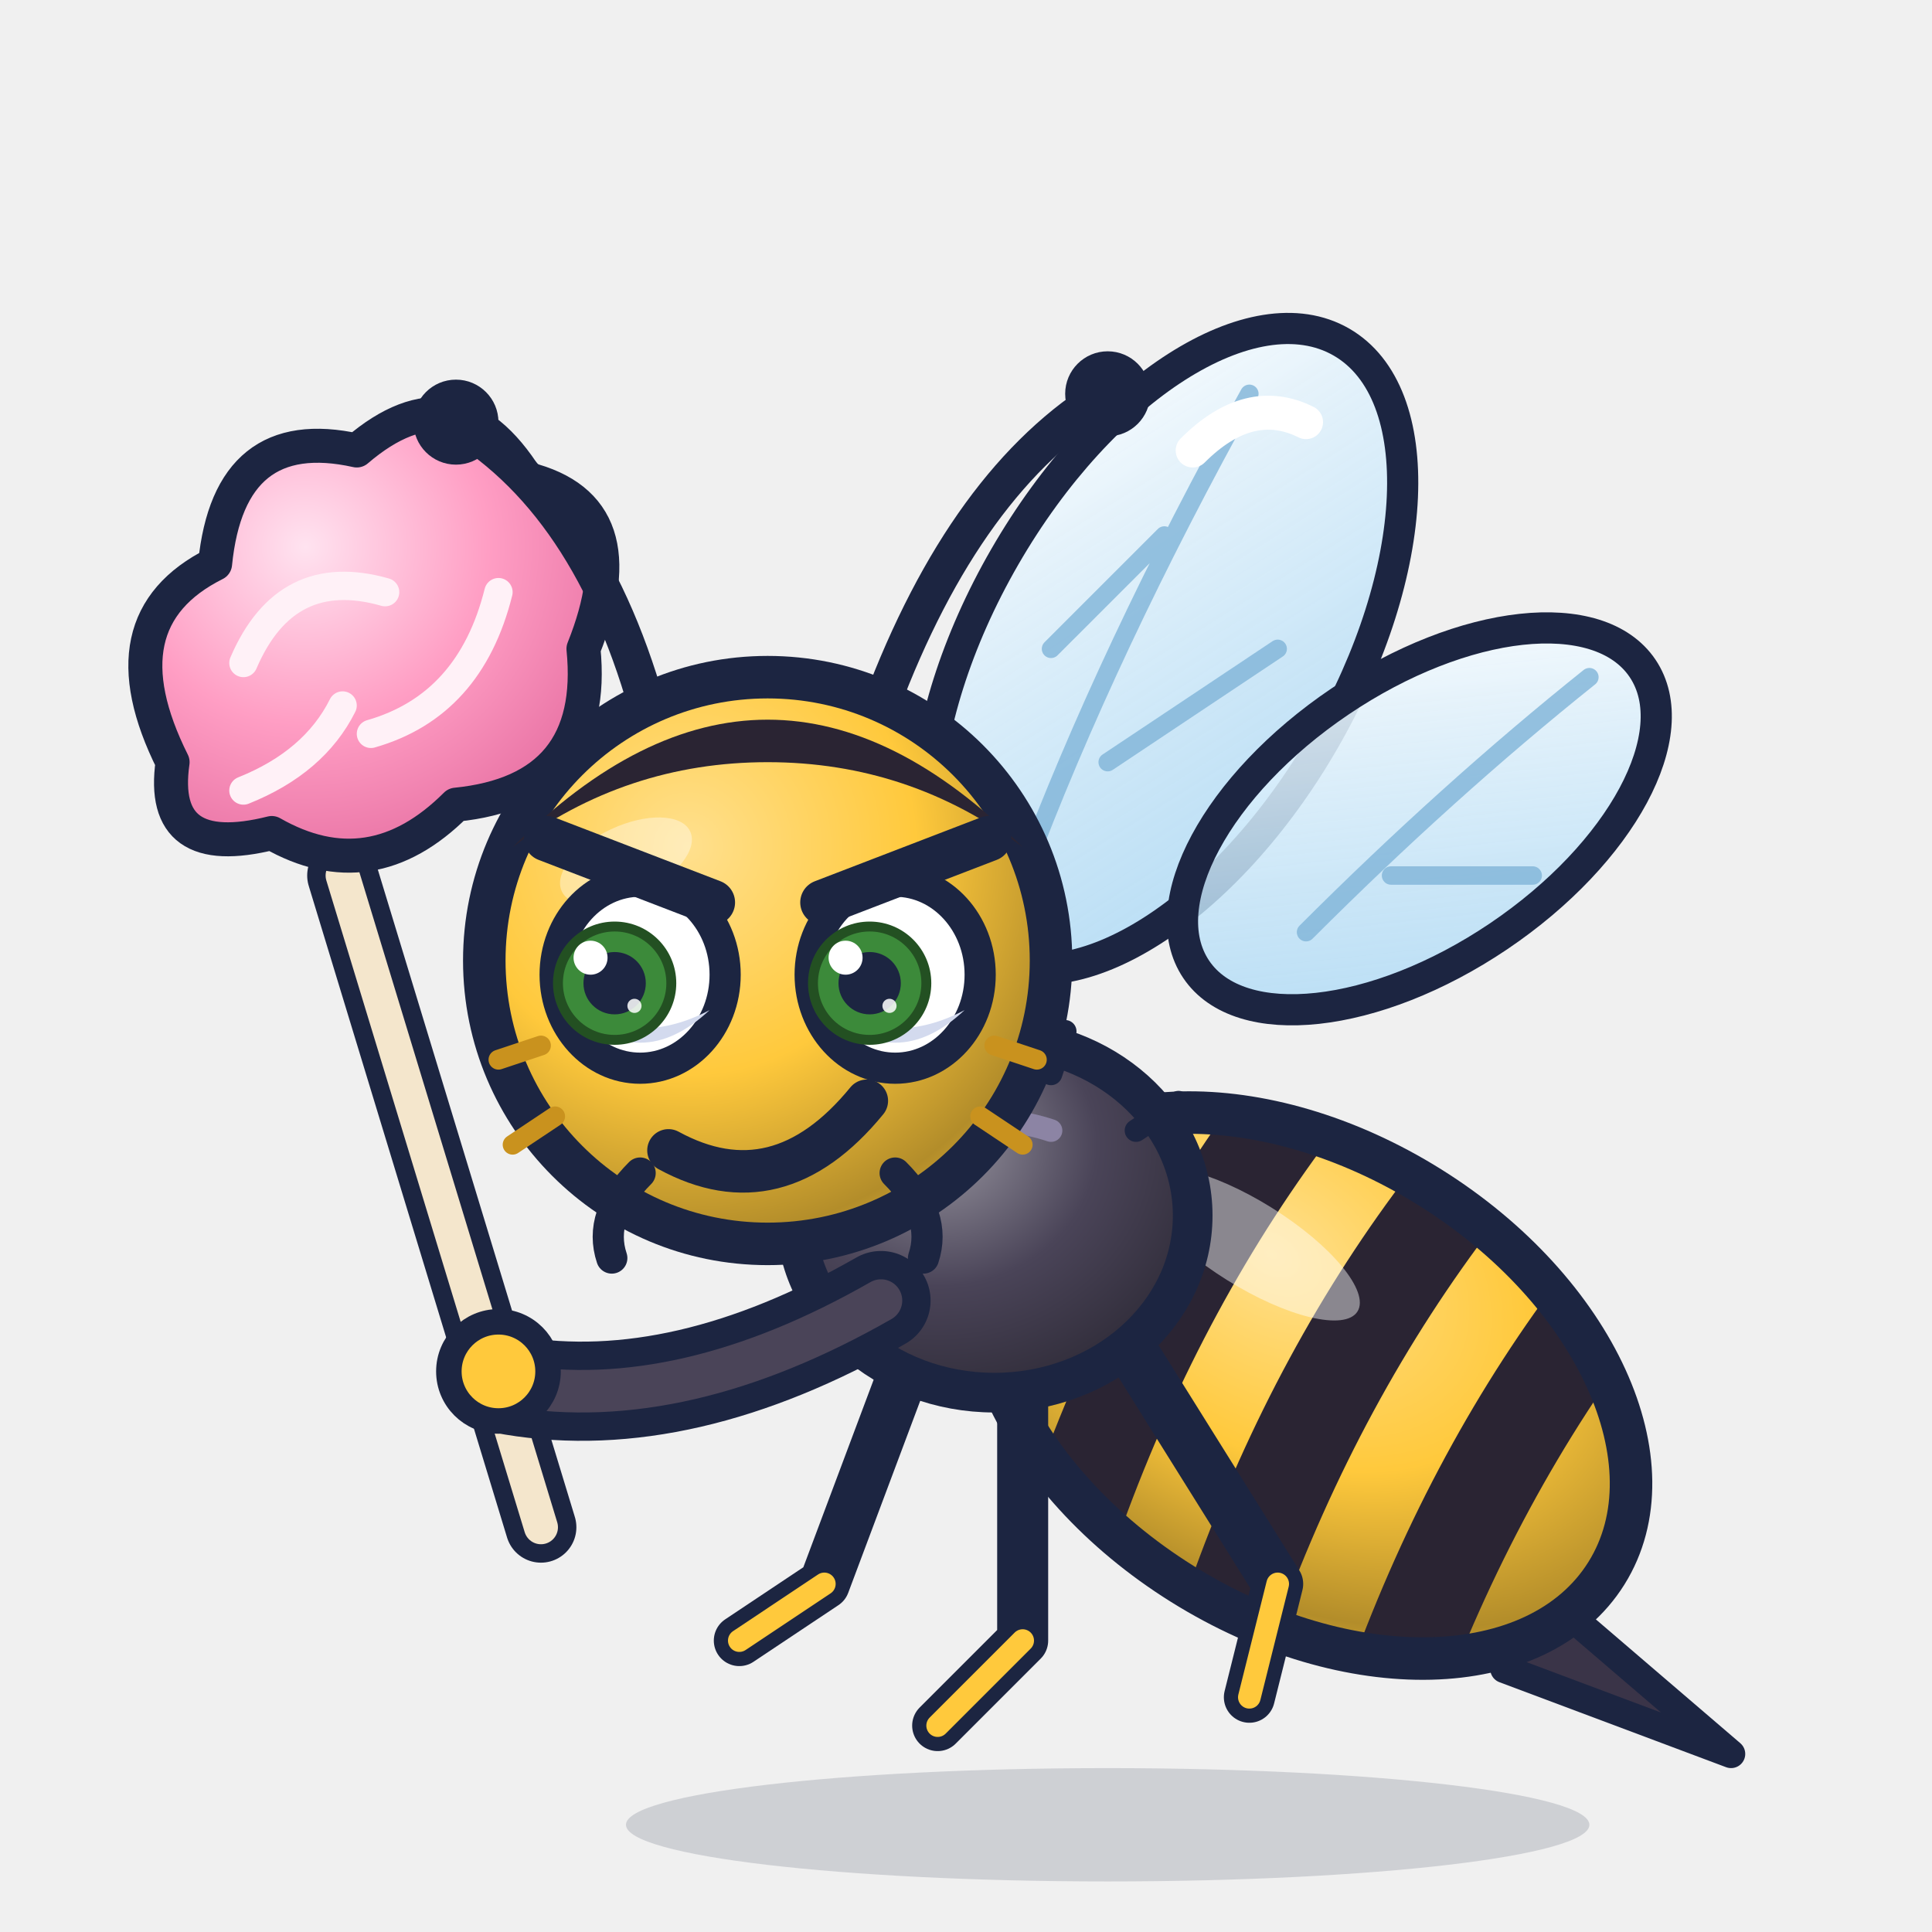
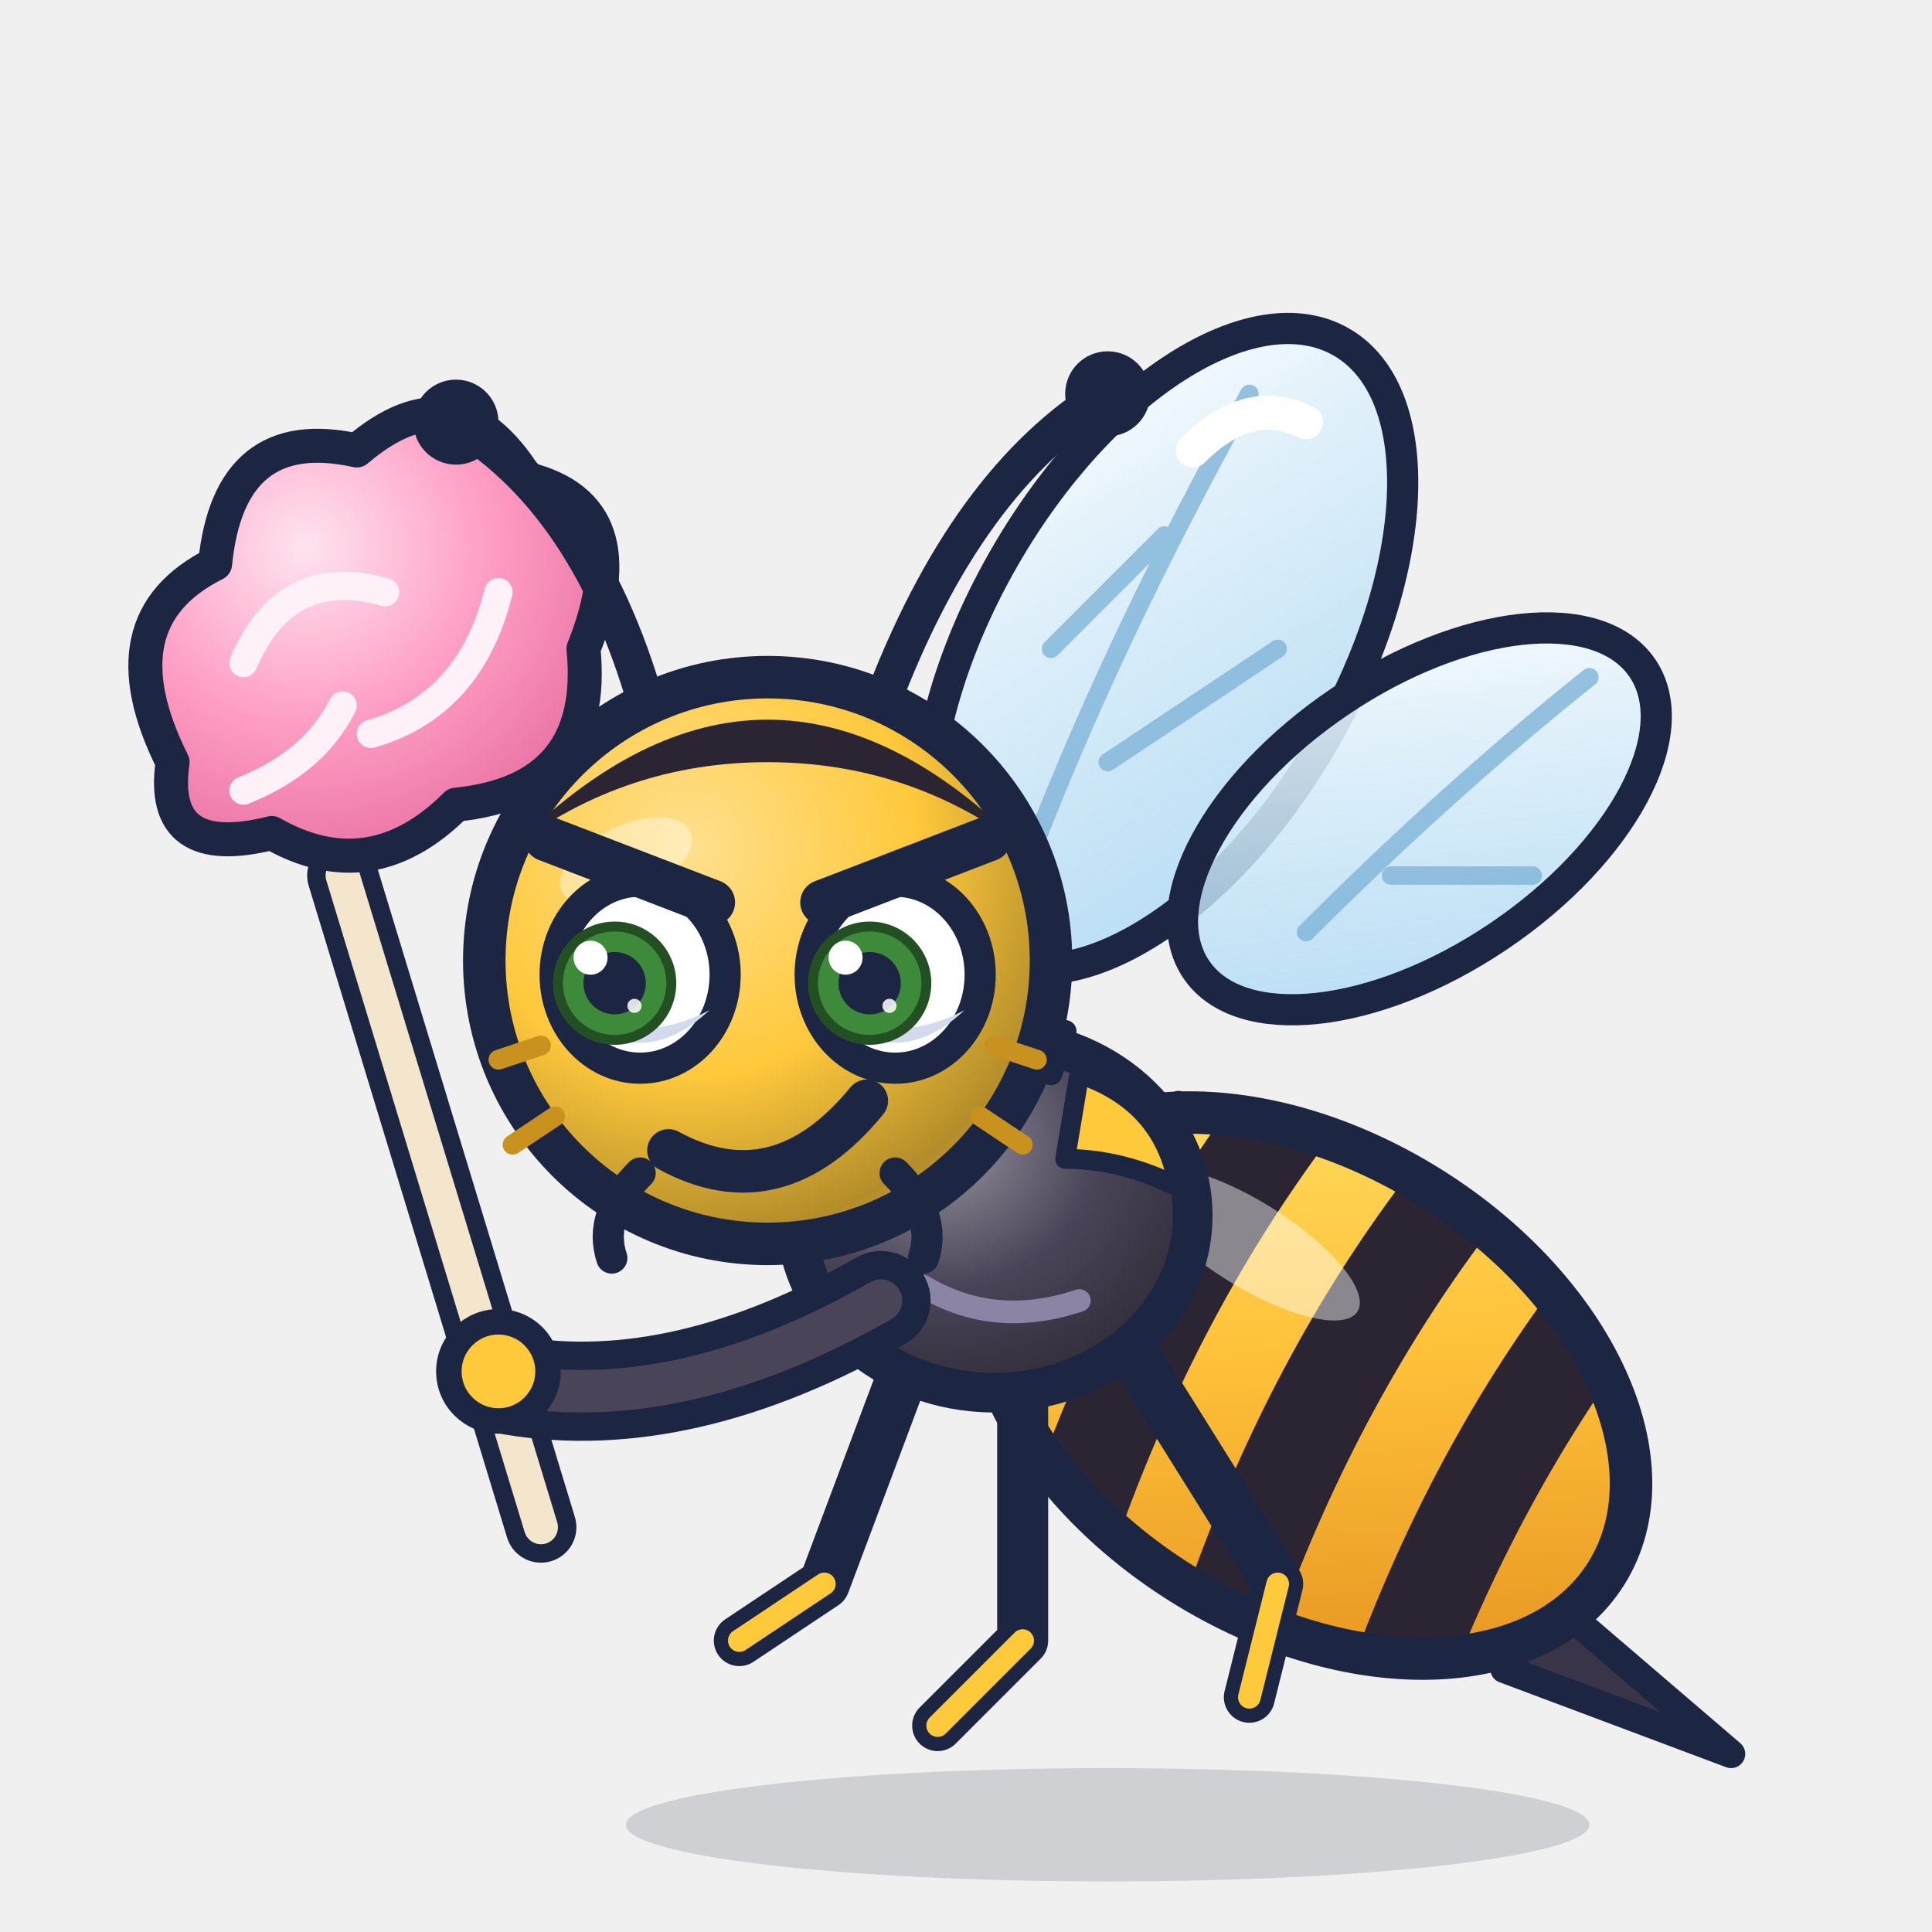
<svg viewBox="0 0 120 120" aria-hidden="true">
  <defs>
    <radialGradient id="mjahrmarktwespe_0" cx="36%" cy="30%" r="80%">
      <stop offset="0" stop-color="#ffe08e" />
      <stop offset=".5" stop-color="#FFC93C" />
      <stop offset=".86" stop-color="#b38d2a" />
      <stop offset="1" stop-color="#dbad34" />
    </radialGradient>
    <linearGradient id="mjahrmarktwespe_1" x1="0" y1="0" x2="1" y2="1">
+       <stop offset="0" stop-color="#FFE36A" />
+       <stop offset="0.45" stop-color="#FFC23A" />
+       <stop offset="1" stop-color="#E0891A" />
+     </linearGradient>
+     <linearGradient id="mjahrmarktwespe_2" x1="0" y1="0" x2="1" y2="1">
      <stop offset="0" stop-color="#FFFFFF" stop-opacity="0.95" />
      <stop offset="1" stop-color="#9FD4F5" stop-opacity="0.75" />
    </linearGradient>
-     <radialGradient id="mjahrmarktwespe_2" cx="36%" cy="30%" r="80%">
+     <radialGradient id="mjahrmarktwespe_3" cx="36%" cy="30%" r="80%">
      <stop offset="0" stop-color="#96939e" />
      <stop offset=".5" stop-color="#4A4458" />
      <stop offset=".86" stop-color="#34303e" />
      <stop offset="1" stop-color="#403a4c" />
    </radialGradient>
-     <clipPath id="mjahrmarktwespe_3">
+     <clipPath id="mjahrmarktwespe_4">
      <ellipse cx="84" cy="82" rx="25" ry="16.5" transform="rotate(32 84 82)" />
    </clipPath>
-     <radialGradient id="mjahrmarktwespe_4" cx=".35" cy=".3" r=".8">
+     <radialGradient id="mjahrmarktwespe_5" cx=".35" cy=".3" r=".8">
      <stop offset="0" stop-color="#FFE3F0" />
      <stop offset="0.5" stop-color="#FF9EC4" />
      <stop offset="1" stop-color="#E46A9E" />
    </radialGradient>
  </defs>
  <g transform="translate(7.2 13.9) scale(0.88)">
    <ellipse cx="70" cy="113" rx="34" ry="4" fill="#1C2541" opacity=".16" />
-     <ellipse cx="74" cy="30" rx="13" ry="25" fill="url(#mjahrmarktwespe_1)" stroke="#1C2541" stroke-width="2.20" stroke-linejoin="round" stroke-linecap="round" transform="rotate(30 74 30)" />
-     <ellipse cx="92" cy="42" rx="10" ry="19" fill="url(#mjahrmarktwespe_1)" stroke="#1C2541" stroke-width="2.20" stroke-linejoin="round" stroke-linecap="round" transform="rotate(56 92 42)" />
+     <ellipse cx="74" cy="30" rx="13" ry="25" fill="url(#mjahrmarktwespe_2)" stroke="#1C2541" stroke-width="2.20" stroke-linejoin="round" stroke-linecap="round" transform="rotate(30 74 30)" />
+     <ellipse cx="92" cy="42" rx="10" ry="19" fill="url(#mjahrmarktwespe_2)" stroke="#1C2541" stroke-width="2.20" stroke-linejoin="round" stroke-linecap="round" transform="rotate(56 92 42)" />
    <path d="M64 46 Q70 30 80 12 M70 38 L82 30 M66 30 L74 22 M84 50 Q94 40 104 32 M90 46 L100 46" fill="none" stroke="#7FB4D8" stroke-width="1.3" stroke-linecap="round" opacity=".8" />
    <path d="M76 16 Q80 12 84 14" fill="none" stroke="#fff" stroke-width="2.4" stroke-linecap="round" />
    <path d="M100 96 L114 108 L98 102 Z" fill="#3A3448" stroke="#1C2541" stroke-width="2.00" stroke-linejoin="round" stroke-linecap="round" />
-     <ellipse cx="84" cy="82" rx="25" ry="16.5" fill="url(#mjahrmarktwespe_0)" transform="rotate(32 84 82)" />
-     <g clip-path="url(#mjahrmarktwespe_3)" fill="#2A2433">
+     <ellipse cx="84" cy="82" rx="25" ry="16.5" fill="url(#mjahrmarktwespe_1)" transform="rotate(32 84 82)" />
+     <g clip-path="url(#mjahrmarktwespe_4)" fill="#2A2433">
      <path d="M72 50 q-8 30 4 64 l7 0 q-12 -34 -4 -64 Z" transform="rotate(32 84 82)" />
      <path d="M85 50 q-8 30 4 64 l7 0 q-12 -34 -4 -64 Z" transform="rotate(32 84 82)" />
      <path d="M98 50 q-8 30 4 64 l7 0 q-12 -34 -4 -64 Z" transform="rotate(32 84 82)" />
    </g>
    <ellipse cx="84" cy="82" rx="25" ry="16.5" fill="none" stroke="#1C2541" stroke-width="3.00" stroke-linejoin="round" stroke-linecap="round" transform="rotate(32 84 82)" />
    <ellipse cx="80" cy="72" rx="9" ry="3" fill="#fff" opacity=".45" transform="rotate(32 80 72)" />
    <path d="M56 80 L50 96 L44 100 M64 82 L64 100 L58 106 M72 80 L82 96 L80 104" fill="none" stroke="#1C2541" stroke-width="3.6" stroke-linecap="round" stroke-linejoin="round" />
    <path d="M50 96 L44 100 M64 100 L58 106 M82 96 L80 104" fill="none" stroke="#FFC93C" stroke-width="1.6" stroke-linecap="round" />
-     <ellipse cx="62" cy="70" rx="14" ry="12.5" fill="url(#mjahrmarktwespe_2)" stroke="#1C2541" stroke-width="2.80" stroke-linejoin="round" stroke-linecap="round" />
+     <ellipse cx="62" cy="70" rx="14" ry="12.5" fill="url(#mjahrmarktwespe_3)" stroke="#1C2541" stroke-width="2.80" stroke-linejoin="round" stroke-linecap="round" />
    <path d="M54 62 l-1 -3 M60 59 l0 -3 M66 60 l1 -3 M72 64 l3 -2" fill="none" stroke="#1C2541" stroke-width="1.60" stroke-linejoin="round" stroke-linecap="round" />
-     <path d="M55 66 Q60 62 66 64" fill="none" stroke="#8C84A4" stroke-width="1.6" stroke-linecap="round" />
+     <path d="M52 66 Q56 60 62 59 Q58 64 56 70 Z M68 60 Q74 62 75 68 Q71 66 67 66 Z" fill="#FFC93C" stroke="#1C2541" stroke-width="1.40" stroke-linejoin="round" stroke-linecap="round" />
+     <path d="M57 75 Q62 78 68 76" fill="none" stroke="#8C84A4" stroke-width="1.6" stroke-linecap="round" />
    <path d="M30 92 L16 46" stroke="#1C2541" stroke-width="5" stroke-linecap="round" />
    <path d="M30 92 L16 46" stroke="#F4E6CC" stroke-width="2.4" stroke-linecap="round" />
-     <path d="M4 38 Q-1 28 7 24 Q8 14 17 16 Q24 10 29 18 Q37 20 33 30 Q34 40 24 41 Q18 47 11 43 Q3 45 4 38 Z" fill="url(#mjahrmarktwespe_4)" stroke="#1C2541" stroke-width="2.40" stroke-linejoin="round" stroke-linecap="round" />
+     <path d="M4 38 Q-1 28 7 24 Q8 14 17 16 Q24 10 29 18 Q37 20 33 30 Q34 40 24 41 Q18 47 11 43 Q3 45 4 38 Z" fill="url(#mjahrmarktwespe_5)" stroke="#1C2541" stroke-width="2.40" stroke-linejoin="round" stroke-linecap="round" />
    <path d="M9 31 Q12 24 19 26 M18 36 Q25 34 27 26 M9 40 Q14 38 16 34" fill="none" stroke="#FFF1F7" stroke-width="2" stroke-linecap="round" />
    <path d="M54 76 Q40 84 28 82" fill="none" stroke="#1C2541" stroke-width="7" stroke-linecap="round" stroke-linejoin="round" />
    <path d="M54 76 Q40 84 28 82" fill="none" stroke="#4A4458" stroke-width="3" stroke-linecap="round" stroke-linejoin="round" />
    <circle cx="27" cy="81" r="3.5" fill="#FFC93C" stroke="#1C2541" stroke-width="1.80" stroke-linejoin="round" stroke-linecap="round" />
    <path d="M38 36 Q34 20 24 14 M54 34 Q60 18 70 12" fill="none" stroke="#1C2541" stroke-width="2.60" stroke-linejoin="round" stroke-linecap="round" />
    <circle cx="24" cy="14" r="3" fill="#1C2541" />
    <circle cx="70" cy="12" r="3" fill="#1C2541" />
    <circle cx="46" cy="52" r="20" fill="url(#mjahrmarktwespe_0)" stroke="#1C2541" stroke-width="3.00" stroke-linejoin="round" stroke-linecap="round" />
    <path d="M28 44 Q46 26 64 44 Q56 38 46 38 Q36 38 28 44 Z" fill="#2A2433" />
    <ellipse cx="36" cy="45" rx="5" ry="2.5" fill="#fff" opacity=".38" transform="rotate(-25 36 45)" />
    <ellipse cx="37" cy="53" rx="6" ry="6.6" fill="#fff" stroke="#1C2541" stroke-width="2.20" stroke-linejoin="round" stroke-linecap="round" />
    <path d="M32.1 55.5 Q37 60.1 41.9 55.5 Q37 58.1 32.1 55.5 Z" fill="#D3DAEE" />
    <circle cx="35.2" cy="53.6" r="4" fill="#3C8A3A" stroke="#235022" stroke-width="0.7" />
    <circle cx="35.2" cy="53.6" r="2.2" fill="#1C2541" />
    <circle cx="33.5" cy="51.8" r="1.2" fill="#fff" />
    <circle cx="36.6" cy="55.2" r="0.5" fill="#fff" opacity=".85" />
    <path d="M30.4 43.4 L42.1 47.9" fill="none" stroke="#1C2541" stroke-width="3.2" stroke-linecap="round" />
    <ellipse cx="55" cy="53" rx="6" ry="6.6" fill="#fff" stroke="#1C2541" stroke-width="2.20" stroke-linejoin="round" stroke-linecap="round" />
    <path d="M50.1 55.5 Q55 60.1 59.9 55.5 Q55 58.1 50.1 55.5 Z" fill="#D3DAEE" />
    <circle cx="53.2" cy="53.6" r="4" fill="#3C8A3A" stroke="#235022" stroke-width="0.7" />
    <circle cx="53.2" cy="53.6" r="2.2" fill="#1C2541" />
    <circle cx="51.5" cy="51.8" r="1.2" fill="#fff" />
    <circle cx="54.6" cy="55.2" r="0.5" fill="#fff" opacity=".85" />
    <path d="M61.6 43.4 L49.9 47.9" fill="none" stroke="#1C2541" stroke-width="3.2" stroke-linecap="round" />
    <path d="M39 65.4 Q46.7 69.6 53 61.9" fill="none" stroke="#1C2541" stroke-width="3.00" stroke-linejoin="round" stroke-linecap="round" />
    <path d="M37 67 Q34 70 35 73 M55 67 Q58 70 57 73" fill="none" stroke="#1C2541" stroke-width="2.20" stroke-linejoin="round" stroke-linecap="round" />
    <path d="M30 58 l-3 1 M62 58 l3 1 M31 63 l-3 2 M61 63 l3 2" stroke="#C9921E" stroke-width="1.4" stroke-linecap="round" />
  </g>
</svg>
